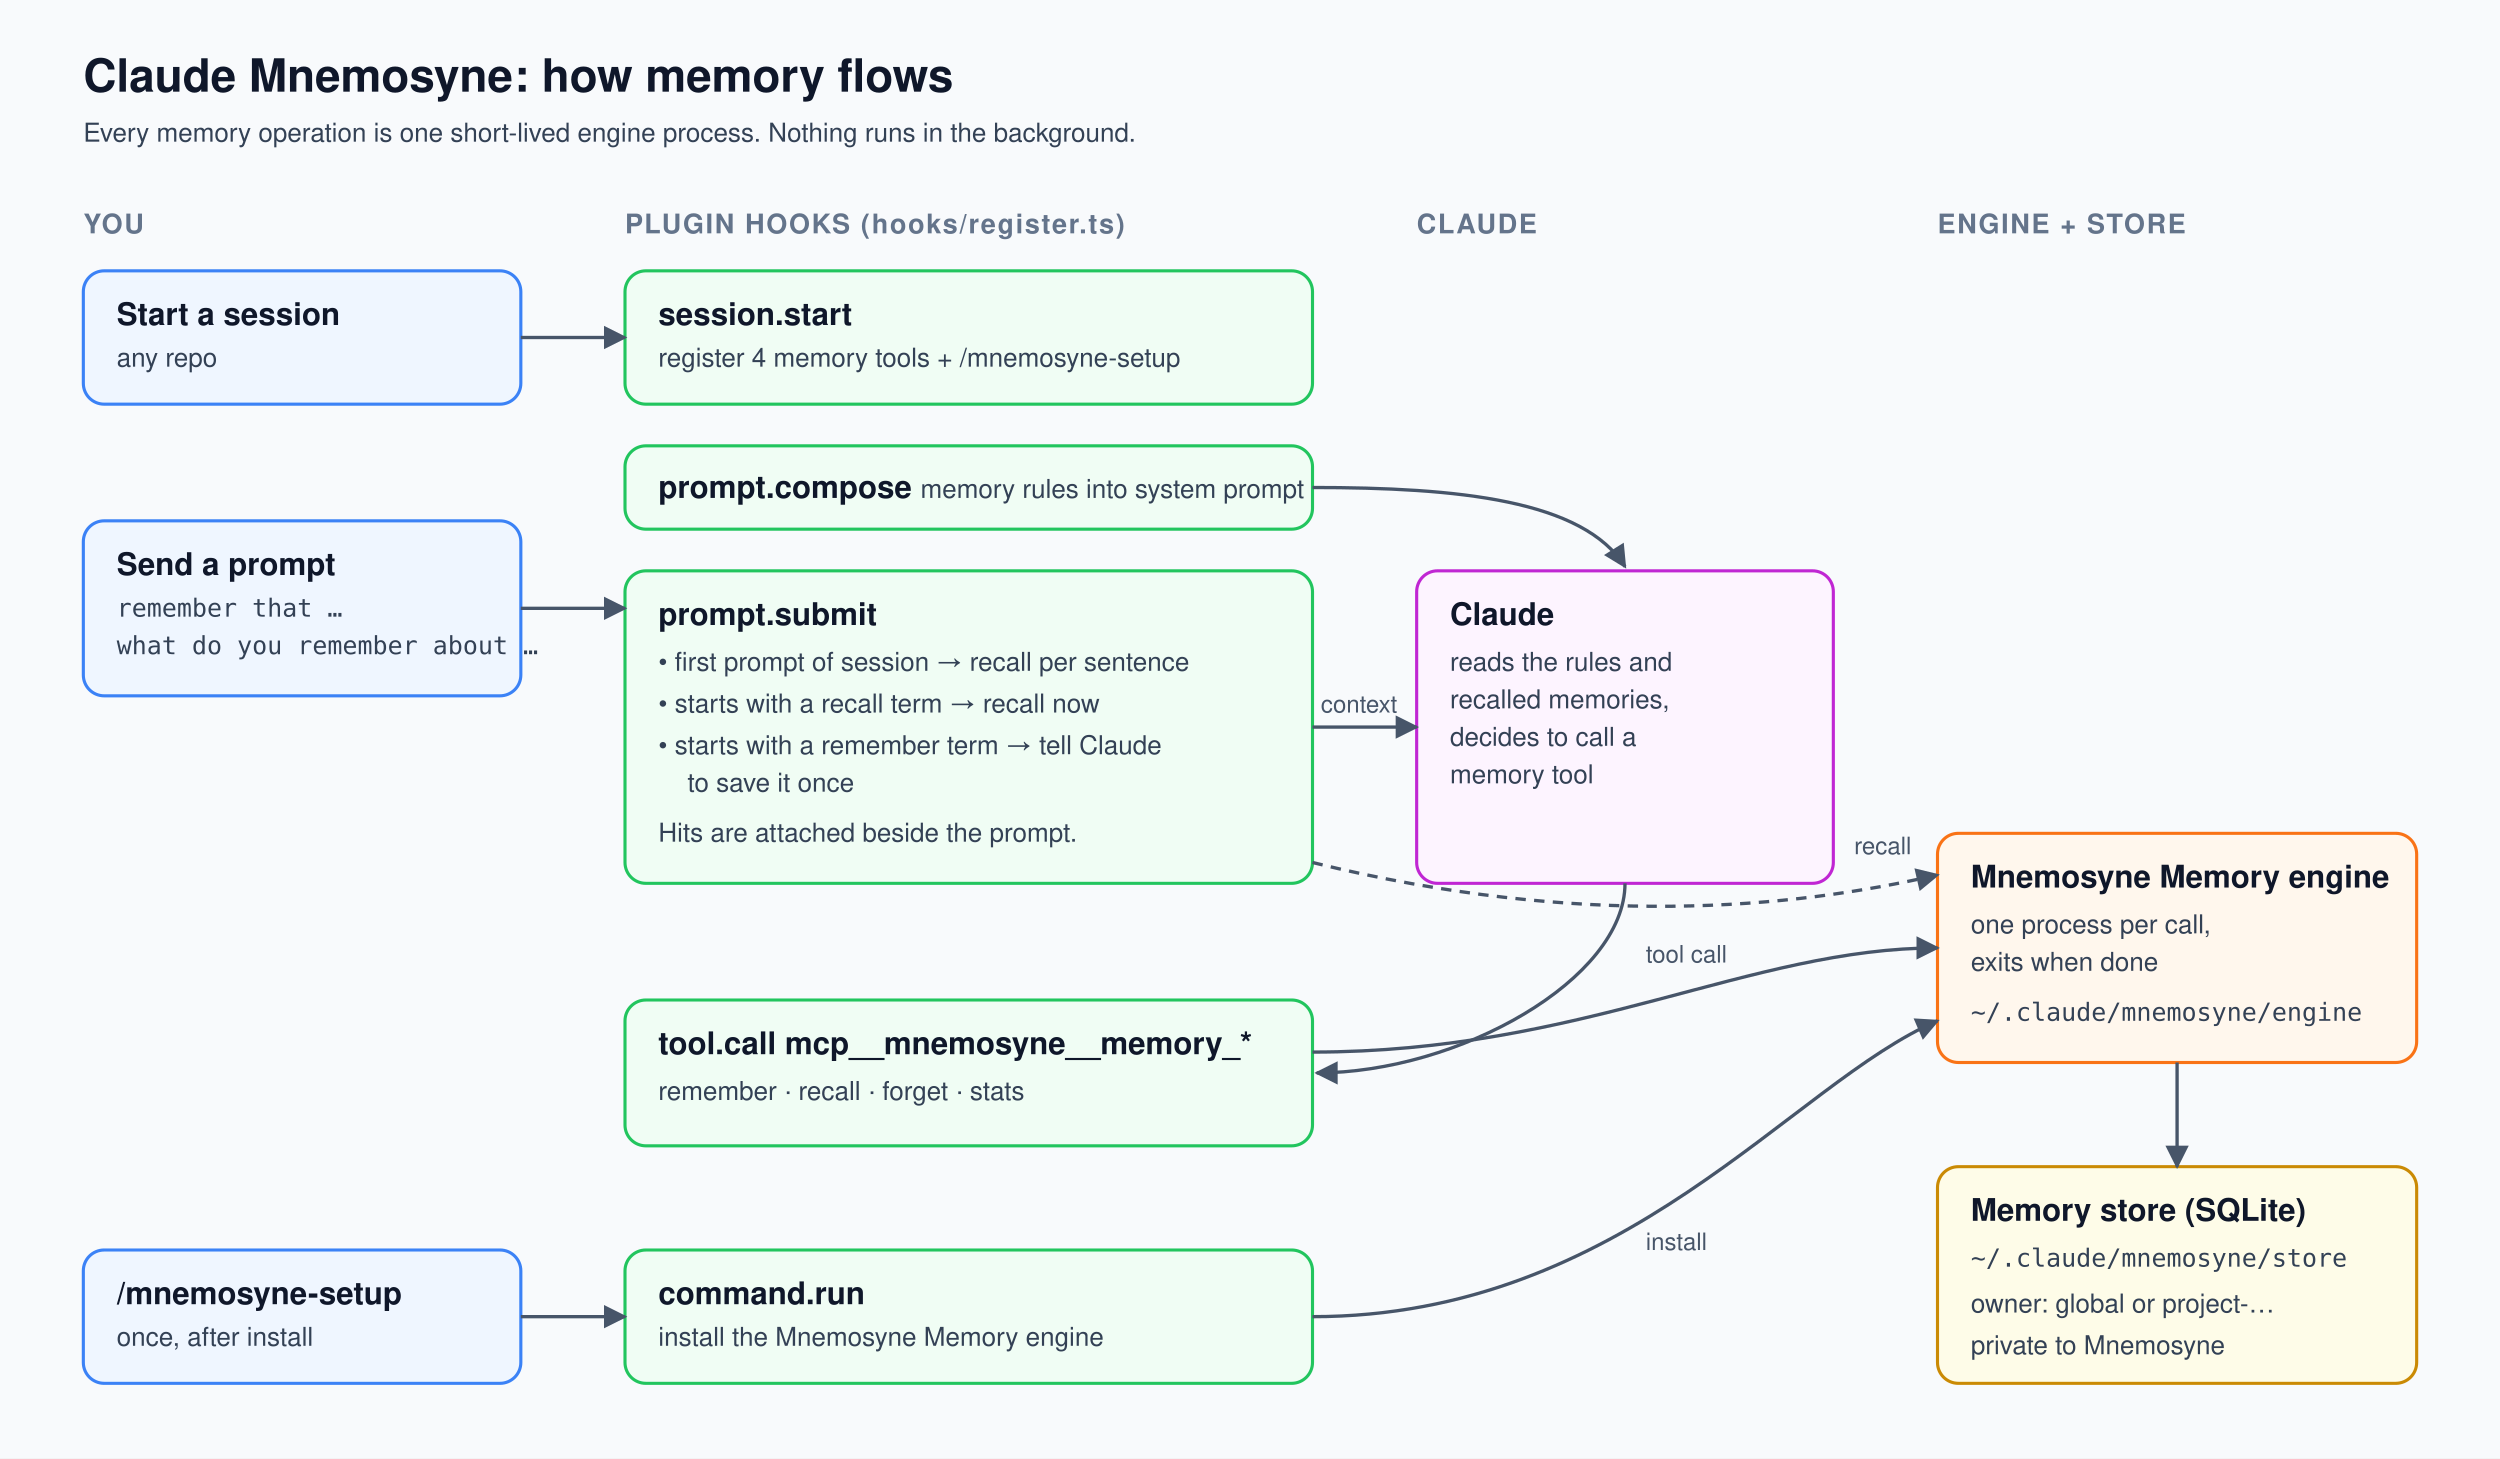
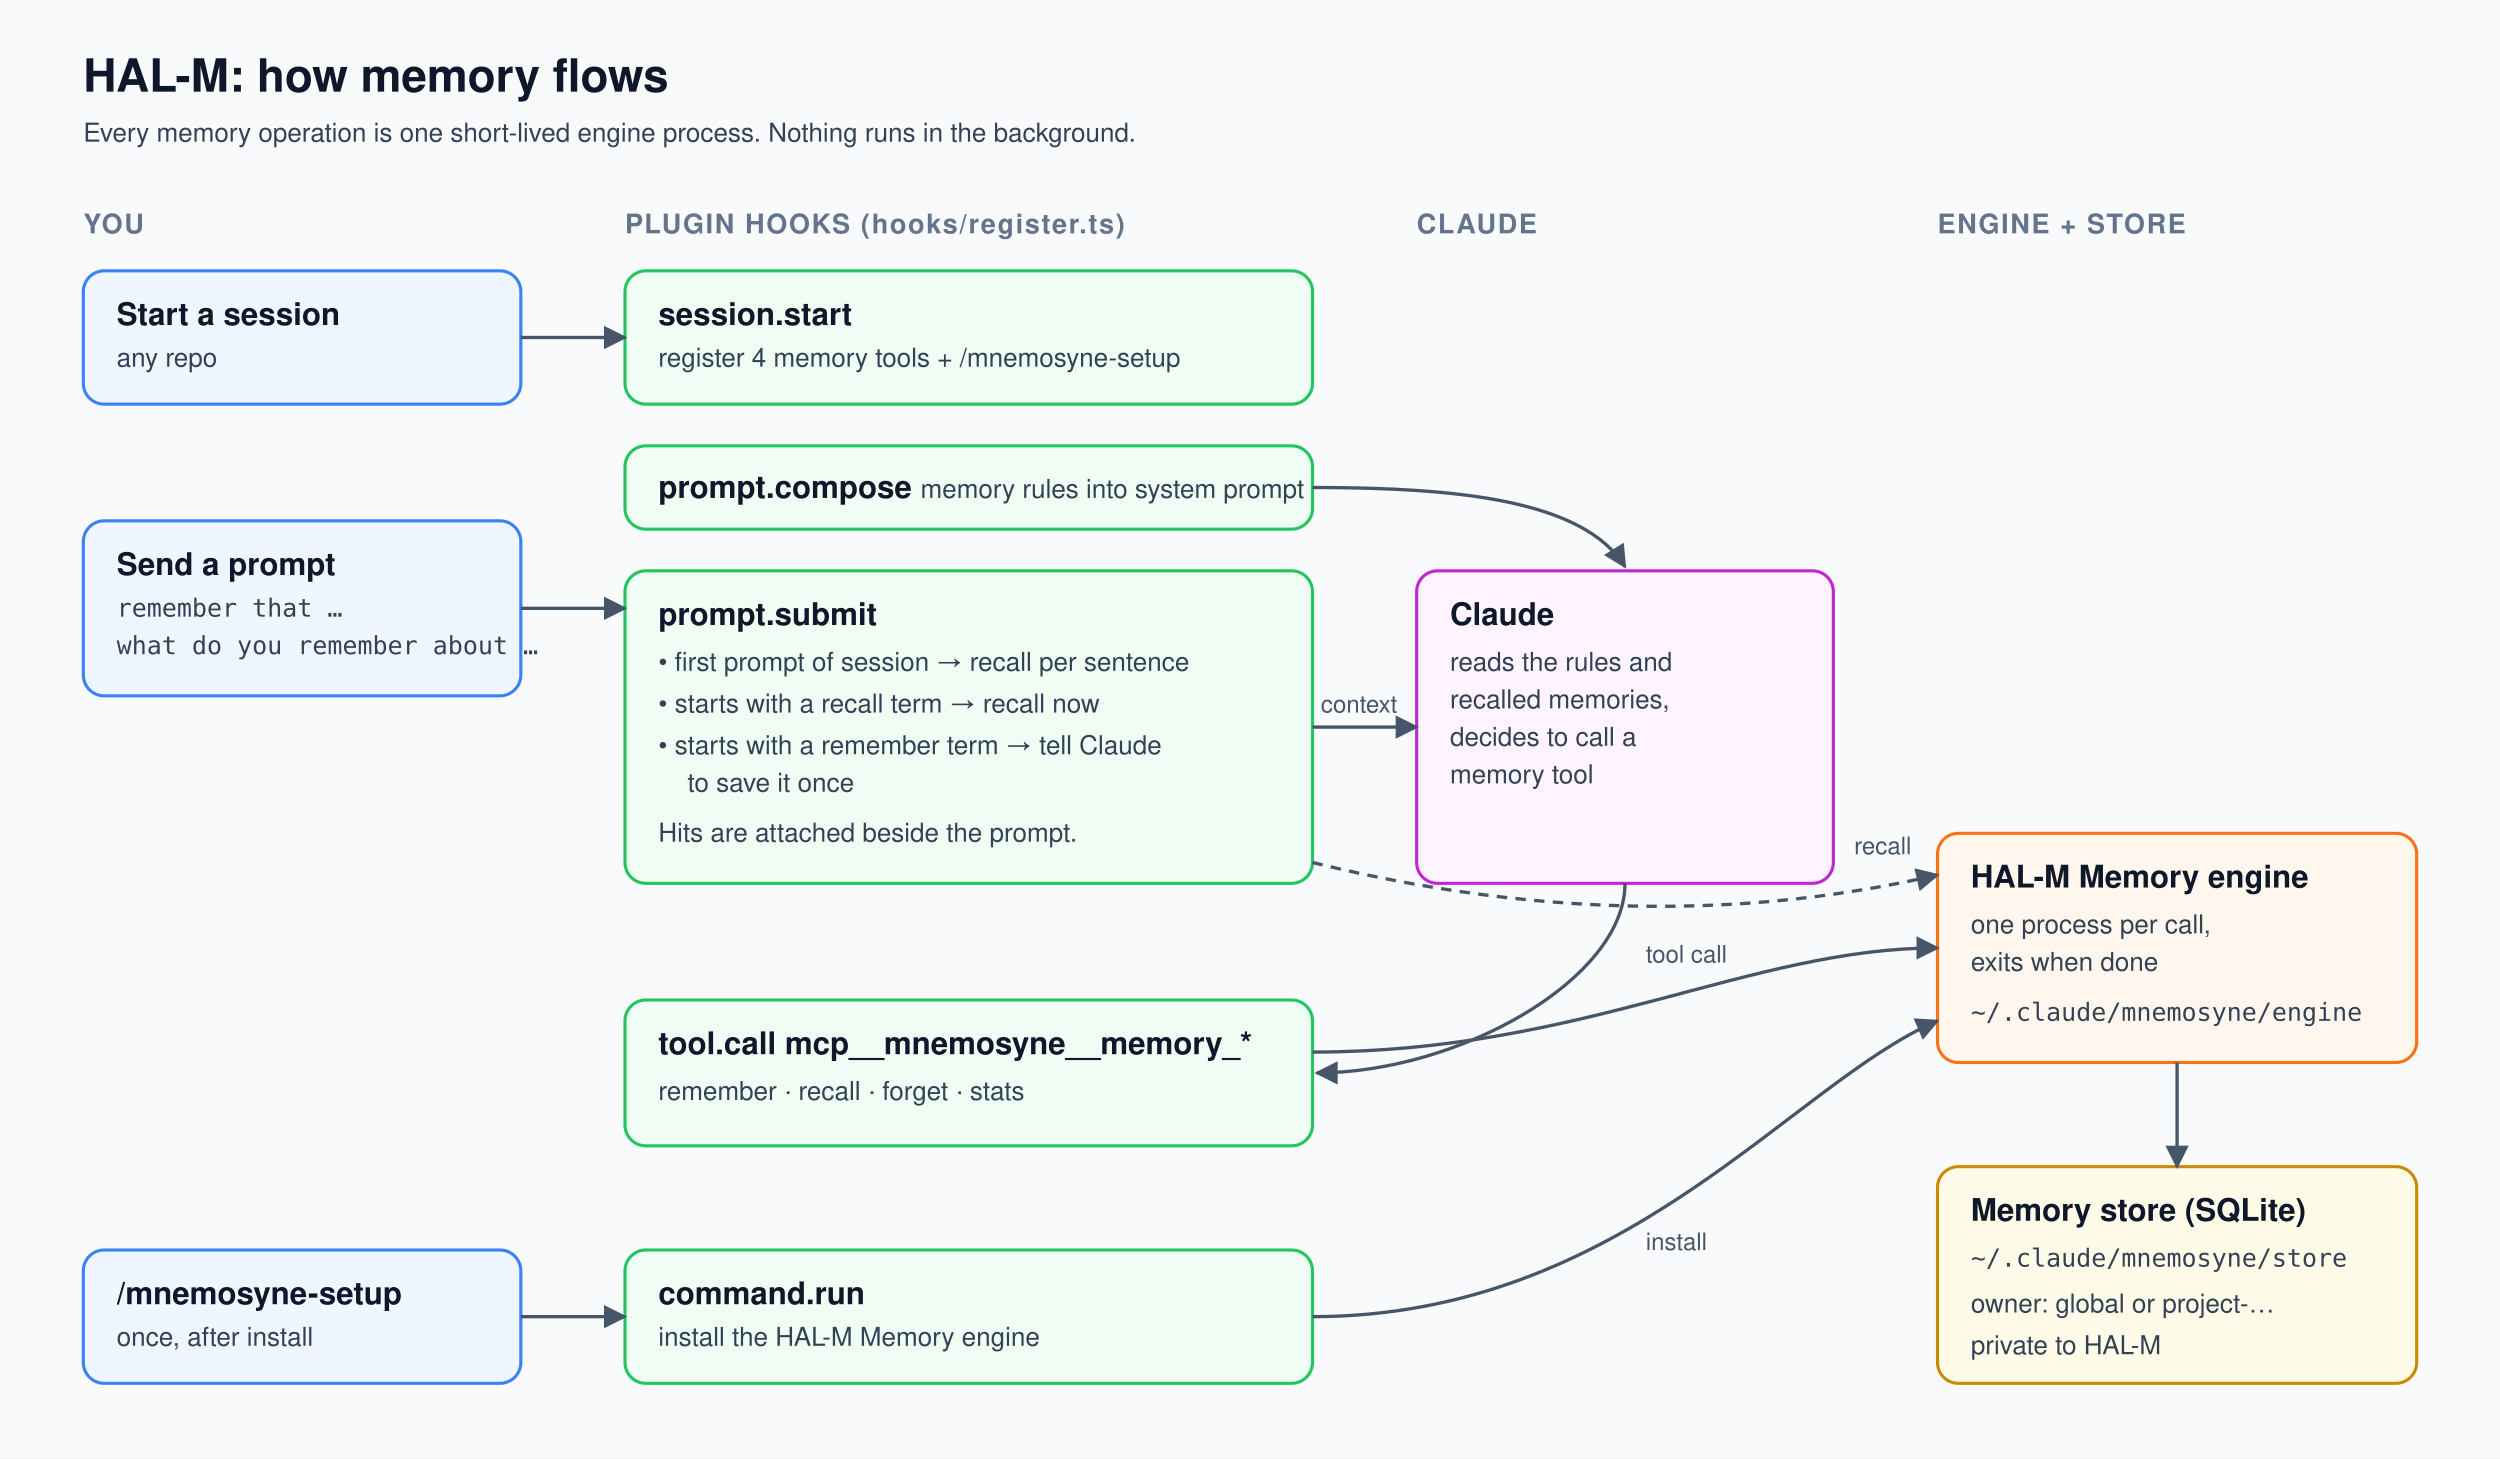
<svg xmlns="http://www.w3.org/2000/svg" width="1200" height="700" viewBox="0 0 1200 700" font-family="-apple-system, Segoe UI, Helvetica, Arial, sans-serif">
  <defs>
    <marker id="a" viewBox="0 0 10 10" refX="9" refY="5" markerWidth="7" markerHeight="7" orient="auto-start-reverse">
      <path d="M0,0 L10,5 L0,10 z" fill="#475569" />
    </marker>
    <style>
      .box { fill: #ffffff; stroke: #cbd5e1; stroke-width: 1.5; rx: 10; }
      .you { fill: #eff6ff; stroke: #3b82f6; }
      .hook { fill: #f0fdf4; stroke: #22c55e; }
      .model { fill: #fdf4ff; stroke: #c026d3; }
      .eng { fill: #fff7ed; stroke: #f97316; }
      .db { fill: #fefce8; stroke: #ca8a04; }
      .t { font-size: 15px; font-weight: 600; fill: #0f172a; }
      .s { font-size: 12.5px; fill: #334155; }
      .m { font-size: 12px; fill: #334155; font-family: ui-monospace, Menlo, monospace; }
      .h { font-size: 13px; font-weight: 700; fill: #64748b; letter-spacing: .06em; }
      .l { stroke: #475569; stroke-width: 1.6; fill: none; marker-end: url(#a); }
      .d { stroke-dasharray: 5 4; }
      .lb { font-size: 11.5px; fill: #475569; }
    </style>
  </defs>
  <rect width="1200" height="700" fill="#f8fafc" />
-   <text x="40" y="44" font-size="22" font-weight="700" fill="#0f172a">Claude Mnemosyne: how memory flows</text>
+   <text x="40" y="44" font-size="22" font-weight="700" fill="#0f172a">HAL-M: how memory flows</text>
  <text x="40" y="68" class="s">Every memory operation is one short-lived engine process. Nothing runs in the background.</text>
  <text x="40" y="112" class="h">YOU</text>
  <text x="300" y="112" class="h">PLUGIN HOOKS (hooks/register.ts)</text>
  <text x="680" y="112" class="h">CLAUDE</text>
  <text x="930" y="112" class="h">ENGINE + STORE</text>
  <rect x="40" y="130" width="210" height="64" class="box you" />
  <text x="56" y="156" class="t">Start a session</text>
  <text x="56" y="176" class="s">any repo</text>
  <rect x="40" y="250" width="210" height="84" class="box you" />
  <text x="56" y="276" class="t">Send a prompt</text>
  <text x="56" y="296" class="m">remember that …</text>
  <text x="56" y="314" class="m">what do you remember about …</text>
  <rect x="40" y="600" width="210" height="64" class="box you" />
  <text x="56" y="626" class="t">/mnemosyne-setup</text>
  <text x="56" y="646" class="s">once, after install</text>
  <rect x="300" y="130" width="330" height="64" class="box hook" />
  <text x="316" y="156" class="t">session.start</text>
  <text x="316" y="176" class="s">register 4 memory tools + /mnemosyne-setup</text>
  <rect x="300" y="214" width="330" height="40" class="box hook" />
  <text x="316" y="239" class="t">prompt.compose <tspan class="s" font-weight="400">memory rules into system prompt</tspan>
  </text>
  <rect x="300" y="274" width="330" height="150" class="box hook" />
  <text x="316" y="300" class="t">prompt.submit</text>
  <text x="316" y="322" class="s">• first prompt of session → recall per sentence</text>
  <text x="316" y="342" class="s">• starts with a recall term → recall now</text>
  <text x="316" y="362" class="s">• starts with a remember term → tell Claude</text>
  <text x="330" y="380" class="s">to save it once</text>
  <text x="316" y="404" class="s">Hits are attached beside the prompt.</text>
  <rect x="300" y="480" width="330" height="70" class="box hook" />
  <text x="316" y="506" class="t">tool.call  mcp__mnemosyne__memory_*</text>
  <text x="316" y="528" class="s">remember · recall · forget · stats</text>
  <rect x="300" y="600" width="330" height="64" class="box hook" />
  <text x="316" y="626" class="t">command.run</text>
-   <text x="316" y="646" class="s">install the Mnemosyne Memory engine</text>
+   <text x="316" y="646" class="s">install the HAL-M Memory engine</text>
  <rect x="680" y="274" width="200" height="150" class="box model" />
  <text x="696" y="300" class="t">Claude</text>
  <text x="696" y="322" class="s">reads the rules and</text>
  <text x="696" y="340" class="s">recalled memories,</text>
  <text x="696" y="358" class="s">decides to call a</text>
  <text x="696" y="376" class="s">memory tool</text>
  <rect x="930" y="400" width="230" height="110" class="box eng" />
-   <text x="946" y="426" class="t">Mnemosyne Memory engine</text>
+   <text x="946" y="426" class="t">HAL-M Memory engine</text>
  <text x="946" y="448" class="s">one process per call,</text>
  <text x="946" y="466" class="s">exits when done</text>
  <text x="946" y="490" class="m">~/.claude/mnemosyne/engine</text>
  <rect x="930" y="560" width="230" height="104" class="box db" />
  <text x="946" y="586" class="t">Memory store (SQLite)</text>
  <text x="946" y="608" class="m">~/.claude/mnemosyne/store</text>
  <text x="946" y="630" class="s">owner: global or project-…</text>
-   <text x="946" y="650" class="s">private to Mnemosyne</text>
+   <text x="946" y="650" class="s">private to HAL-M</text>
  <path class="l" d="M250,162 H300" />
  <path class="l" d="M250,292 H300" />
  <path class="l" d="M250,632 H300" />
  <path class="l" d="M630,234 C700,234 760,240 780,272" />
  <path class="l" d="M630,349 H680" />
  <text x="634" y="342" class="lb">context</text>
  <path class="l" d="M780,424 C780,470 700,515 632,515" />
  <text x="790" y="462" class="lb">tool call</text>
  <path class="l" d="M630,505 C760,505 840,455 930,455" />
  <path class="l d" d="M630,414 C760,446 860,436 930,420" />
  <text x="890" y="410" class="lb">recall</text>
  <path class="l" d="M630,632 C780,632 860,520 930,490" />
  <text x="790" y="600" class="lb">install</text>
  <path class="l" d="M1045,510 V560" />
</svg>
